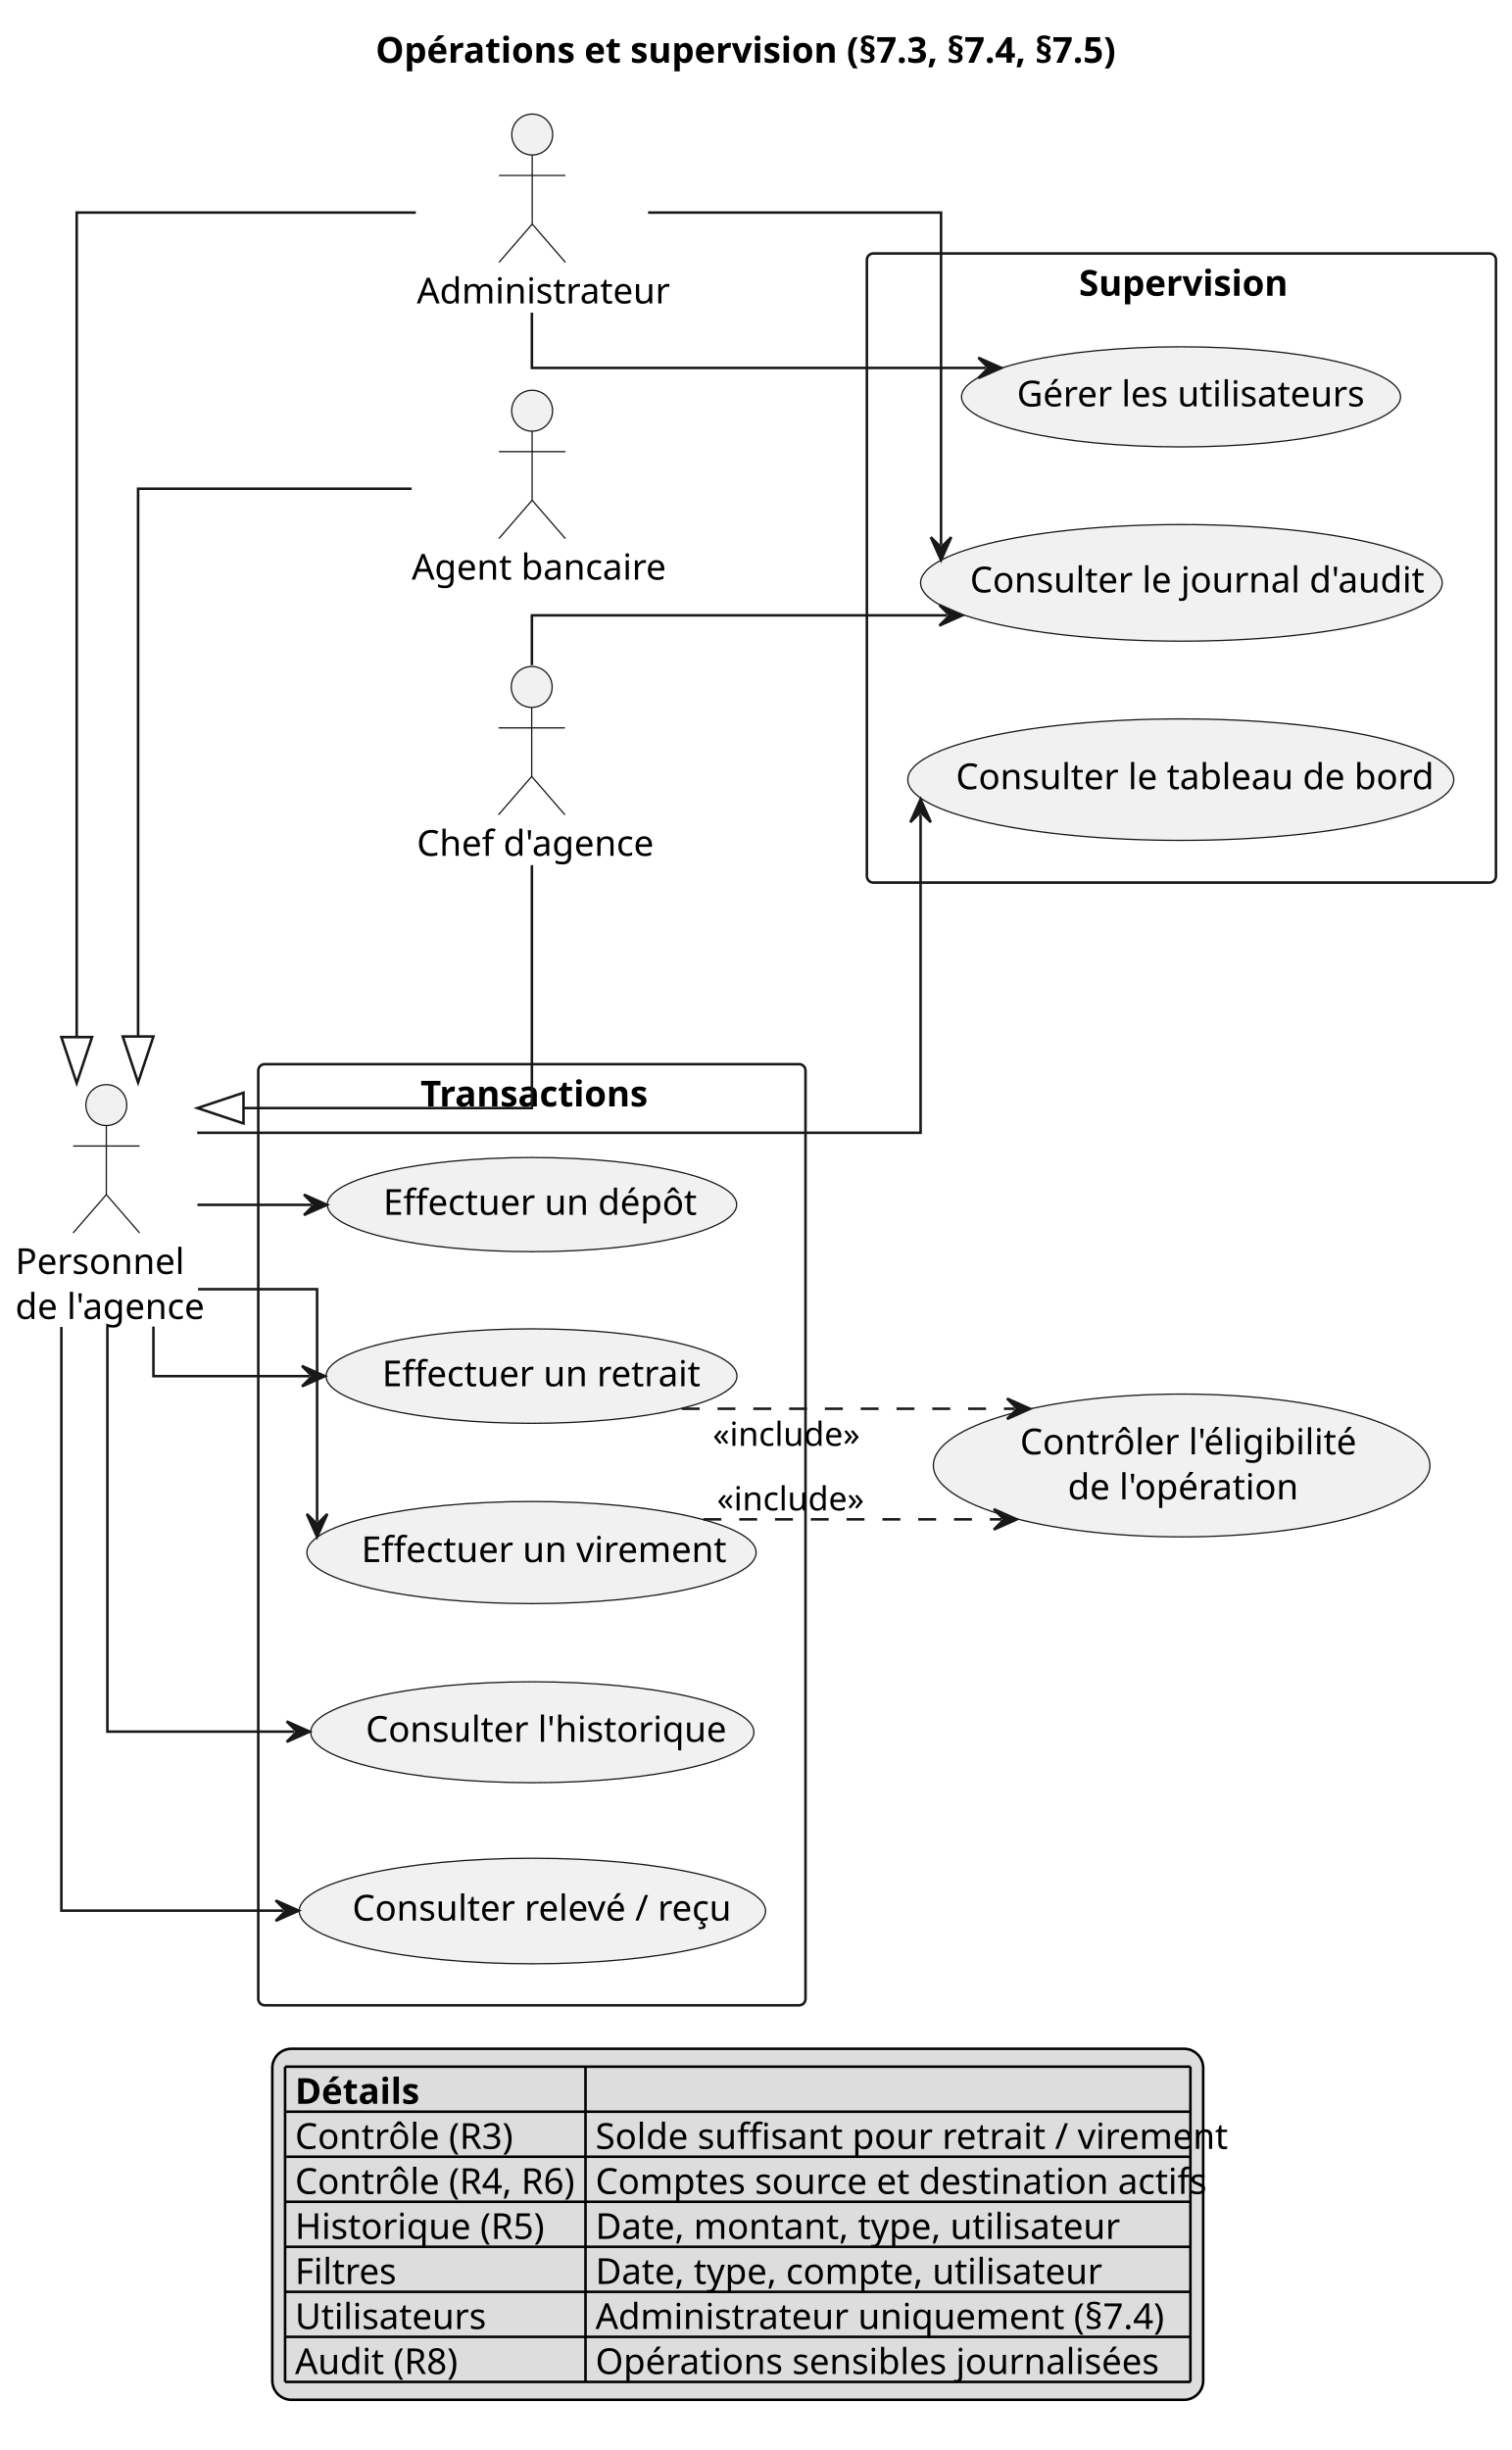
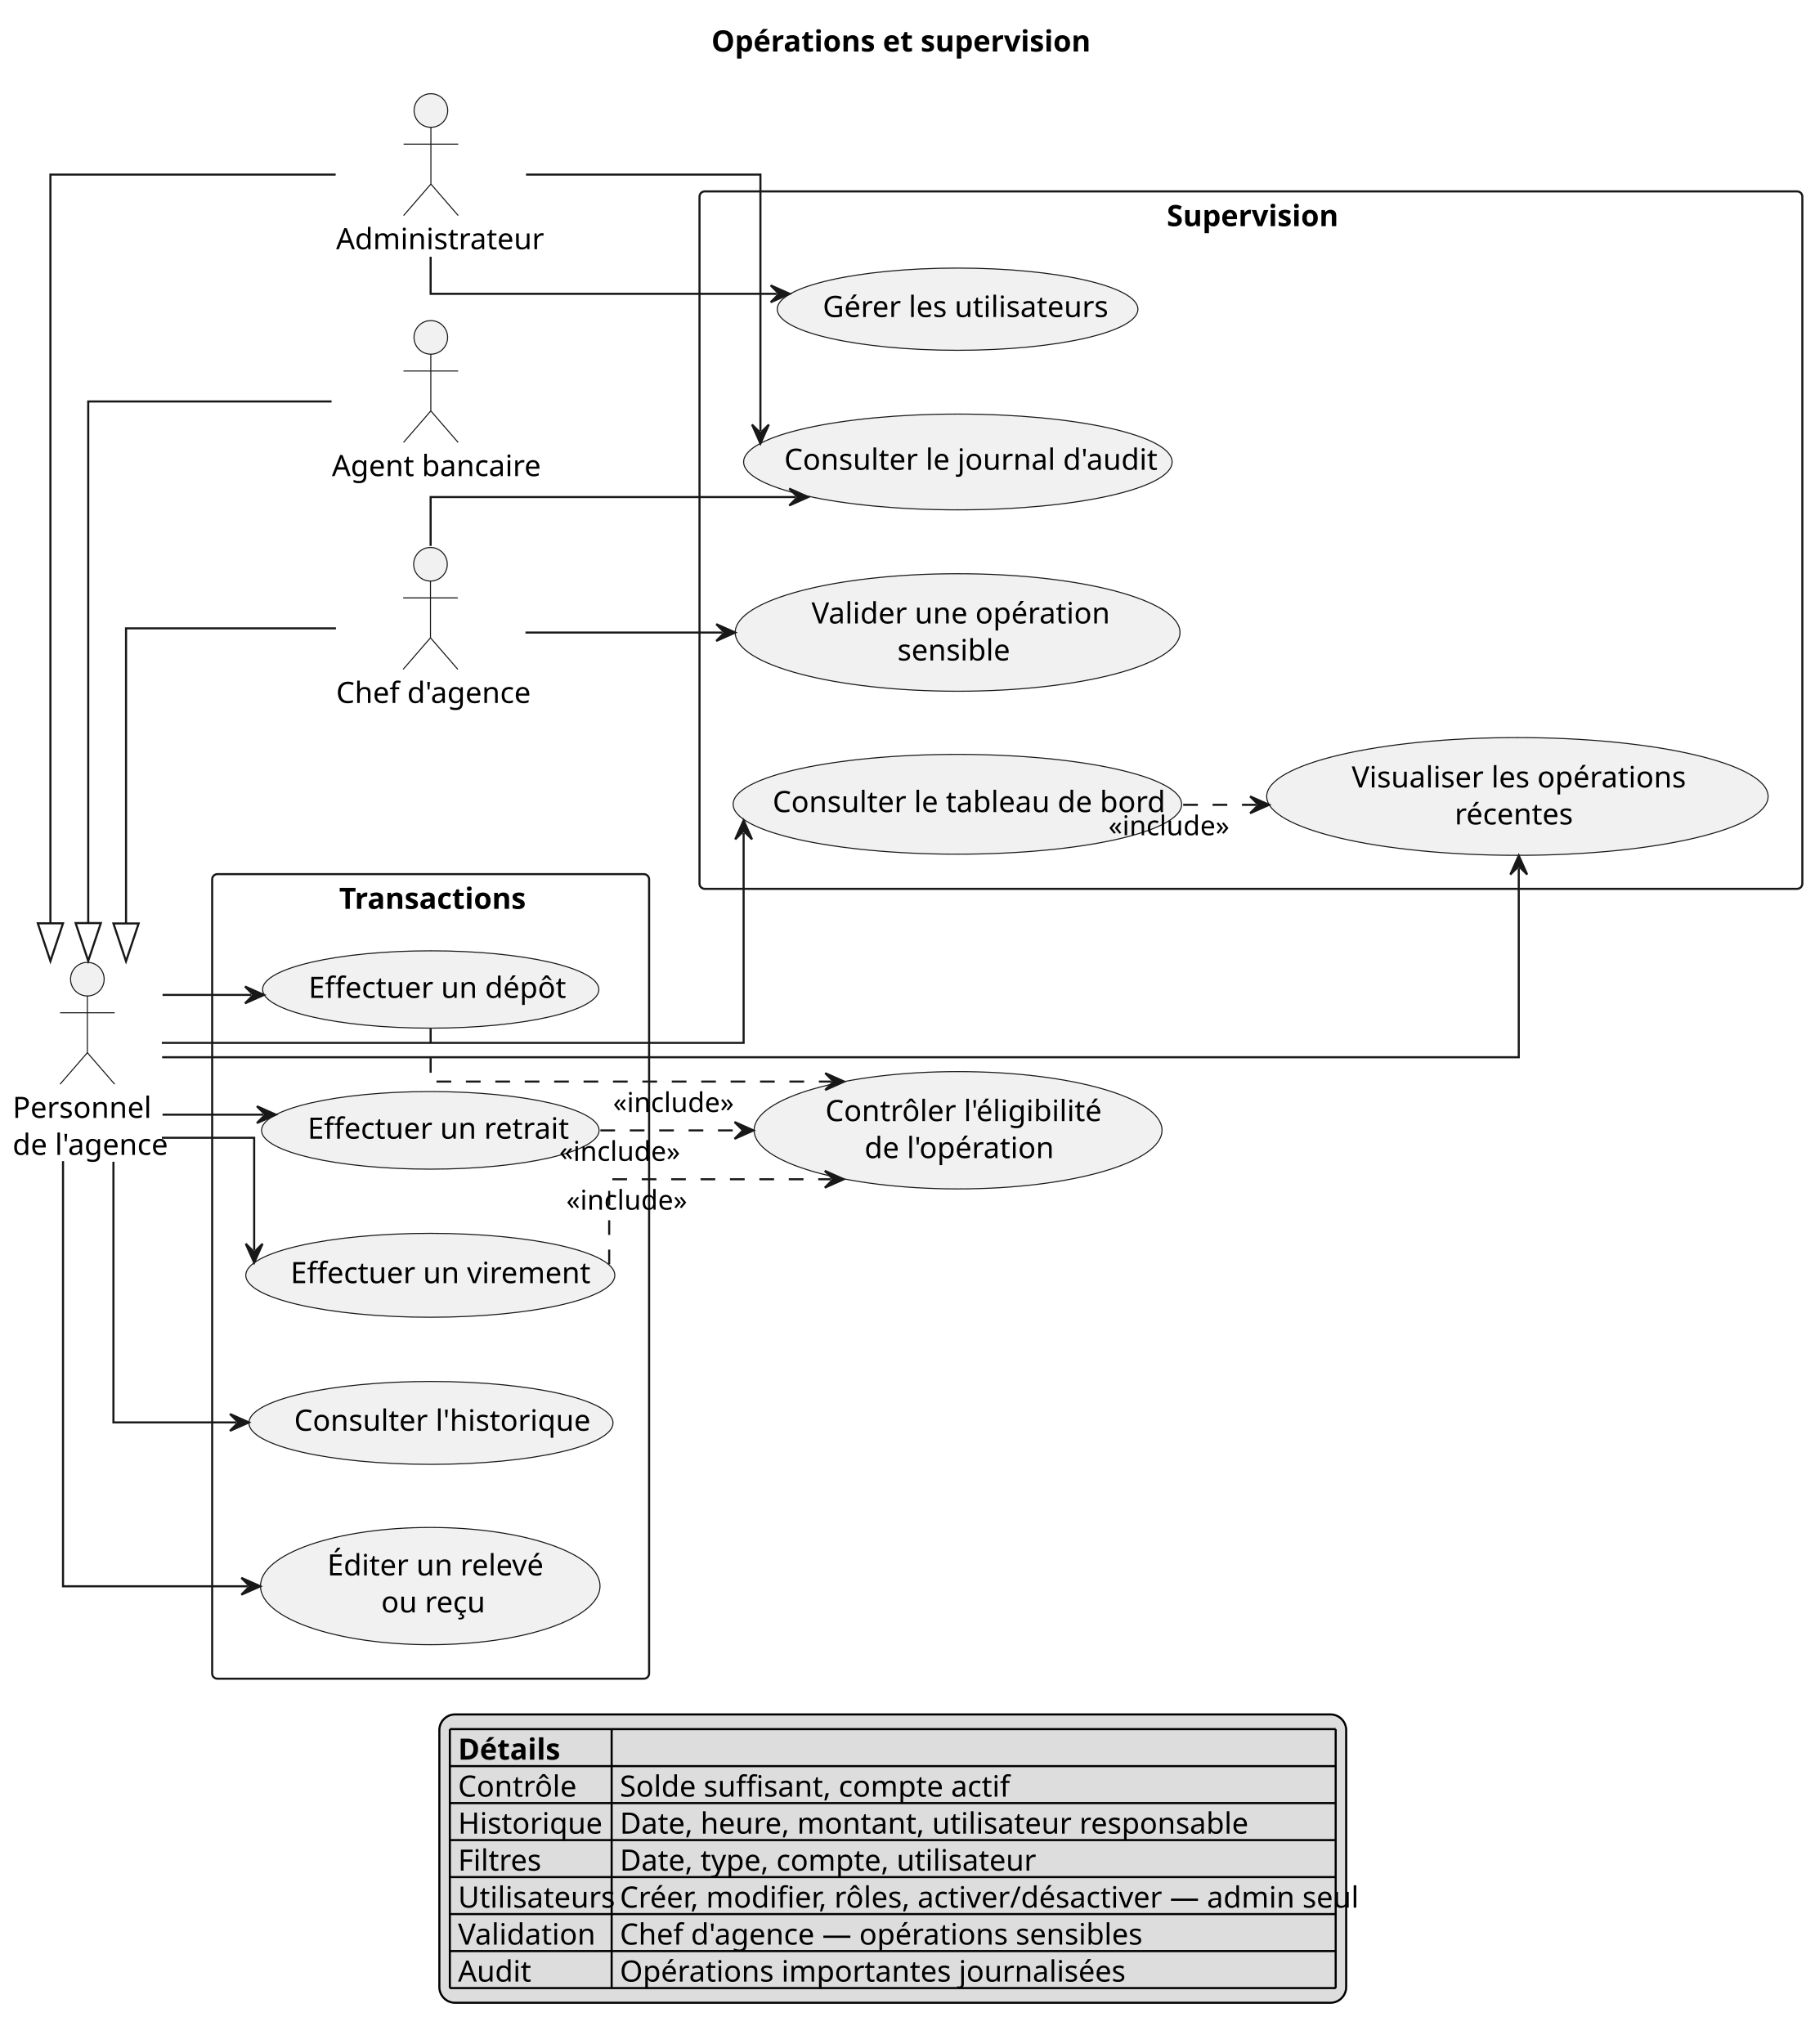
- <svg xmlns="http://www.w3.org/2000/svg" contentStyleType="text/css" height="958px" preserveAspectRatio="none" style="width:591px;height:958px;background:#FFFFFF;" version="1.1" viewBox="0 0 591 958" width="591px" zoomAndPan="magnify">
+ <svg xmlns="http://www.w3.org/2000/svg" contentStyleType="text/css" height="973px" preserveAspectRatio="none" style="width:864px;height:973px;background:#FFFFFF;" version="1.1" viewBox="0 0 864 973" width="864px" zoomAndPan="magnify">
  <defs />
  <g>
-     <text fill="#000000" font-family="sans-serif" font-size="14" font-weight="bold" lengthAdjust="spacing" textLength="283.227" x="146.887" y="24.533">Opérations et supervision (§7.3, §7.4, §7.5)</text>
+     <text fill="#000000" font-family="sans-serif" font-size="14" font-weight="bold" lengthAdjust="spacing" textLength="172.71" x="338.645" y="24.533">Opérations et supervision</text>
    <g id="cluster_Transactions">
-       <rect fill="none" height="368" rx="2.5" ry="2.5" style="stroke:#181818;stroke-width:1;" width="214" x="101" y="416.109" />
-       <text fill="#000000" font-family="sans-serif" font-size="14" font-weight="bold" lengthAdjust="spacing" textLength="87.138" x="164.431" y="432.643">Transactions</text>
+       <rect fill="none" height="383" rx="2.5" ry="2.5" style="stroke:#181818;stroke-width:1;" width="208" x="101" y="416.109" />
+       <text fill="#000000" font-family="sans-serif" font-size="14" font-weight="bold" lengthAdjust="spacing" textLength="87.138" x="161.431" y="432.643">Transactions</text>
    </g>
    <g id="cluster_Supervision">
-       <rect fill="none" height="246" rx="2.5" ry="2.5" style="stroke:#181818;stroke-width:1;" width="246" x="339" y="99.109" />
-       <text fill="#000000" font-family="sans-serif" font-size="14" font-weight="bold" lengthAdjust="spacing" textLength="80.131" x="421.935" y="115.643">Supervision</text>
+       <rect fill="none" height="332" rx="2.5" ry="2.5" style="stroke:#181818;stroke-width:1;" width="525" x="333" y="91.109" />
+       <text fill="#000000" font-family="sans-serif" font-size="14" font-weight="bold" lengthAdjust="spacing" textLength="80.131" x="555.435" y="107.643">Supervision</text>
    </g>
    <g id="elem_UC_DEPOT">
-       <ellipse cx="208.045" cy="471.019" fill="#F1F1F1" rx="80.045" ry="18.409" style="stroke:#181818;stroke-width:0.5;" />
-       <text fill="#000000" font-family="sans-serif" font-size="14" lengthAdjust="spacing" textLength="114.413" x="149.871" y="475.025">Effectuer un dépôt</text>
+       <ellipse cx="205.045" cy="471.019" fill="#F1F1F1" rx="80.045" ry="18.409" style="stroke:#181818;stroke-width:0.5;" />
+       <text fill="#000000" font-family="sans-serif" font-size="14" lengthAdjust="spacing" textLength="114.413" x="146.871" y="475.025">Effectuer un dépôt</text>
    </g>
    <g id="elem_UC_RETRAIT">
-       <ellipse cx="207.85" cy="538.079" fill="#F1F1F1" rx="80.35" ry="18.47" style="stroke:#181818;stroke-width:0.5;" />
-       <text fill="#000000" font-family="sans-serif" font-size="14" lengthAdjust="spacing" textLength="115.165" x="149.433" y="542.049">Effectuer un retrait</text>
+       <ellipse cx="204.85" cy="538.079" fill="#F1F1F1" rx="80.35" ry="18.47" style="stroke:#181818;stroke-width:0.5;" />
+       <text fill="#000000" font-family="sans-serif" font-size="14" lengthAdjust="spacing" textLength="115.165" x="146.433" y="542.049">Effectuer un retrait</text>
    </g>
    <g id="elem_UC_VIREMENT">
-       <ellipse cx="207.846" cy="607.078" fill="#F1F1F1" rx="87.846" ry="19.969" style="stroke:#181818;stroke-width:0.5;" />
-       <text fill="#000000" font-family="sans-serif" font-size="14" lengthAdjust="spacing" textLength="133.061" x="141.315" y="610.807">Effectuer un virement</text>
+       <ellipse cx="204.846" cy="607.078" fill="#F1F1F1" rx="87.846" ry="19.969" style="stroke:#181818;stroke-width:0.5;" />
+       <text fill="#000000" font-family="sans-serif" font-size="14" lengthAdjust="spacing" textLength="133.061" x="138.315" y="610.807">Effectuer un virement</text>
    </g>
    <g id="elem_UC_HIST">
-       <ellipse cx="208.165" cy="677.342" fill="#F1F1F1" rx="86.665" ry="19.733" style="stroke:#181818;stroke-width:0.5;" />
-       <text fill="#000000" font-family="sans-serif" font-size="14" lengthAdjust="spacing" textLength="130.293" x="143.019" y="681.071">Consulter l'historique</text>
+       <ellipse cx="205.165" cy="677.342" fill="#F1F1F1" rx="86.665" ry="19.733" style="stroke:#181818;stroke-width:0.5;" />
+       <text fill="#000000" font-family="sans-serif" font-size="14" lengthAdjust="spacing" textLength="130.293" x="140.019" y="681.071">Consulter l'historique</text>
    </g>
    <g id="elem_UC_RELEVE">
-       <ellipse cx="208.194" cy="747.248" fill="#F1F1F1" rx="91.194" ry="20.639" style="stroke:#181818;stroke-width:0.5;" />
-       <text fill="#000000" font-family="sans-serif" font-size="14" lengthAdjust="spacing" textLength="140.841" x="137.773" y="750.977">Consulter relevé / reçu</text>
+       <ellipse cx="204.82" cy="755.013" fill="#F1F1F1" rx="80.82" ry="27.903" style="stroke:#181818;stroke-width:0.5;" />
+       <text fill="#000000" font-family="sans-serif" font-size="14" lengthAdjust="spacing" textLength="98.055" x="155.793" y="749.937">Éditer un relevé</text>
+       <text fill="#000000" font-family="sans-serif" font-size="14" lengthAdjust="spacing" textLength="46.696" x="181.472" y="767.546">ou reçu</text>
    </g>
    <g id="elem_UC_DASH">
-       <ellipse cx="461.751" cy="304.86" fill="#F1F1F1" rx="106.751" ry="23.75" style="stroke:#181818;stroke-width:0.5;" />
-       <text fill="#000000" font-family="sans-serif" font-size="14" lengthAdjust="spacing" textLength="175.895" x="373.803" y="308.588">Consulter le tableau de bord</text>
+       <ellipse cx="455.751" cy="382.86" fill="#F1F1F1" rx="106.751" ry="23.75" style="stroke:#181818;stroke-width:0.5;" />
+       <text fill="#000000" font-family="sans-serif" font-size="14" lengthAdjust="spacing" textLength="175.895" x="367.803" y="386.588">Consulter le tableau de bord</text>
+     </g>
+     <g id="elem_UC_RECENT">
+       <ellipse cx="722.35" cy="379.134" fill="#F1F1F1" rx="119.35" ry="28.025" style="stroke:#181818;stroke-width:0.5;" />
+       <text fill="#000000" font-family="sans-serif" font-size="14" lengthAdjust="spacing" textLength="151.744" x="643.478" y="374.846">Visualiser les opérations</text>
+       <text fill="#000000" font-family="sans-serif" font-size="14" lengthAdjust="spacing" textLength="53.696" x="692.501" y="392.456">récentes</text>
    </g>
    <g id="elem_UC_USERS">
-       <ellipse cx="461.853" cy="155.18" fill="#F1F1F1" rx="85.853" ry="19.571" style="stroke:#181818;stroke-width:0.5;" />
-       <text fill="#000000" font-family="sans-serif" font-size="14" lengthAdjust="spacing" textLength="128.379" x="397.664" y="158.909">Gérer les utilisateurs</text>
+       <ellipse cx="455.853" cy="147.18" fill="#F1F1F1" rx="85.853" ry="19.571" style="stroke:#181818;stroke-width:0.5;" />
+       <text fill="#000000" font-family="sans-serif" font-size="14" lengthAdjust="spacing" textLength="128.379" x="391.664" y="150.909">Gérer les utilisateurs</text>
    </g>
    <g id="elem_UC_AUDIT_VIEW">
-       <ellipse cx="461.991" cy="227.908" fill="#F1F1F1" rx="101.991" ry="22.798" style="stroke:#181818;stroke-width:0.5;" />
-       <text fill="#000000" font-family="sans-serif" font-size="14" lengthAdjust="spacing" textLength="165.327" x="379.328" y="231.636">Consulter le journal d'audit</text>
+       <ellipse cx="455.991" cy="219.908" fill="#F1F1F1" rx="101.991" ry="22.798" style="stroke:#181818;stroke-width:0.5;" />
+       <text fill="#000000" font-family="sans-serif" font-size="14" lengthAdjust="spacing" textLength="165.327" x="373.328" y="223.636">Consulter le journal d'audit</text>
+     </g>
+     <g id="elem_UC_VALIDATE">
+       <ellipse cx="455.868" cy="301.078" fill="#F1F1F1" rx="105.868" ry="27.969" style="stroke:#181818;stroke-width:0.5;" />
+       <text fill="#000000" font-family="sans-serif" font-size="14" lengthAdjust="spacing" textLength="133.096" x="386.32" y="296.79">Valider une opération</text>
+       <text fill="#000000" font-family="sans-serif" font-size="14" lengthAdjust="spacing" textLength="51.365" x="427.185" y="314.399">sensible</text>
    </g>
    <g id="elem_personnel">
-       <ellipse cx="41.588" cy="432.109" fill="#F1F1F1" rx="8" ry="8" style="stroke:#181818;stroke-width:0.5;" />
-       <path d="M41.588,440.109 L41.588,467.109 M28.588,448.109 L54.588,448.109 M41.588,467.109 L28.588,482.109 M41.588,467.109 L54.588,482.109 " fill="none" style="stroke:#181818;stroke-width:0.5;" />
-       <text fill="#000000" font-family="sans-serif" font-size="14" lengthAdjust="spacing" textLength="63.041" x="6" y="498.143">Personnel</text>
-       <text fill="#000000" font-family="sans-serif" font-size="14" lengthAdjust="spacing" textLength="71.176" x="6" y="515.752">de l'agence</text>
+       <ellipse cx="41.588" cy="466.109" fill="#F1F1F1" rx="8" ry="8" style="stroke:#181818;stroke-width:0.5;" />
+       <path d="M41.588,474.109 L41.588,501.109 M28.588,482.109 L54.588,482.109 M41.588,501.109 L28.588,516.109 M41.588,501.109 L54.588,516.109 " fill="none" style="stroke:#181818;stroke-width:0.5;" />
+       <text fill="#000000" font-family="sans-serif" font-size="14" lengthAdjust="spacing" textLength="63.041" x="6" y="532.143">Personnel</text>
+       <text fill="#000000" font-family="sans-serif" font-size="14" lengthAdjust="spacing" textLength="71.176" x="6" y="549.752">de l'agence</text>
    </g>
    <g id="elem_admin">
-       <ellipse cx="208.127" cy="52.609" fill="#F1F1F1" rx="8" ry="8" style="stroke:#181818;stroke-width:0.5;" />
-       <path d="M208.127,60.609 L208.127,87.609 M195.127,68.609 L221.127,68.609 M208.127,87.609 L195.127,102.609 M208.127,87.609 L221.127,102.609 " fill="none" style="stroke:#181818;stroke-width:0.5;" />
-       <text fill="#000000" font-family="sans-serif" font-size="14" lengthAdjust="spacing" textLength="90.255" x="163" y="118.643">Administrateur</text>
+       <ellipse cx="205.127" cy="52.609" fill="#F1F1F1" rx="8" ry="8" style="stroke:#181818;stroke-width:0.5;" />
+       <path d="M205.127,60.609 L205.127,87.609 M192.127,68.609 L218.127,68.609 M205.127,87.609 L192.127,102.609 M205.127,87.609 L218.127,102.609 " fill="none" style="stroke:#181818;stroke-width:0.5;" />
+       <text fill="#000000" font-family="sans-serif" font-size="14" lengthAdjust="spacing" textLength="90.255" x="160" y="118.643">Administrateur</text>
    </g>
    <g id="elem_agent">
-       <ellipse cx="208.089" cy="160.609" fill="#F1F1F1" rx="8" ry="8" style="stroke:#181818;stroke-width:0.5;" />
-       <path d="M208.089,168.609 L208.089,195.609 M195.089,176.609 L221.089,176.609 M208.089,195.609 L195.089,210.609 M208.089,195.609 L221.089,210.609 " fill="none" style="stroke:#181818;stroke-width:0.5;" />
-       <text fill="#000000" font-family="sans-serif" font-size="14" lengthAdjust="spacing" textLength="94.179" x="161" y="226.643">Agent bancaire</text>
+       <ellipse cx="205.089" cy="160.609" fill="#F1F1F1" rx="8" ry="8" style="stroke:#181818;stroke-width:0.5;" />
+       <path d="M205.089,168.609 L205.089,195.609 M192.089,176.609 L218.089,176.609 M205.089,195.609 L192.089,210.609 M205.089,195.609 L218.089,210.609 " fill="none" style="stroke:#181818;stroke-width:0.5;" />
+       <text fill="#000000" font-family="sans-serif" font-size="14" lengthAdjust="spacing" textLength="94.179" x="158" y="226.643">Agent bancaire</text>
    </g>
    <g id="elem_chef">
-       <ellipse cx="207.926" cy="268.609" fill="#F1F1F1" rx="8" ry="8" style="stroke:#181818;stroke-width:0.5;" />
-       <path d="M207.926,276.609 L207.926,303.609 M194.926,284.609 L220.926,284.609 M207.926,303.609 L194.926,318.609 M207.926,303.609 L220.926,318.609 " fill="none" style="stroke:#181818;stroke-width:0.5;" />
-       <text fill="#000000" font-family="sans-serif" font-size="14" lengthAdjust="spacing" textLength="89.852" x="163" y="334.643">Chef d'agence</text>
+       <ellipse cx="204.926" cy="268.609" fill="#F1F1F1" rx="8" ry="8" style="stroke:#181818;stroke-width:0.5;" />
+       <path d="M204.926,276.609 L204.926,303.609 M191.926,284.609 L217.926,284.609 M204.926,303.609 L191.926,318.609 M204.926,303.609 L217.926,318.609 " fill="none" style="stroke:#181818;stroke-width:0.5;" />
+       <text fill="#000000" font-family="sans-serif" font-size="14" lengthAdjust="spacing" textLength="89.852" x="160" y="334.643">Chef d'agence</text>
    </g>
    <g id="elem_UC_CHECK">
-       <ellipse cx="462.087" cy="573.034" fill="#F1F1F1" rx="97.087" ry="27.924" style="stroke:#181818;stroke-width:0.5;" />
-       <text fill="#000000" font-family="sans-serif" font-size="14" lengthAdjust="spacing" textLength="120.948" x="398.904" y="568.675">Contrôler l'éligibilité</text>
-       <text fill="#000000" font-family="sans-serif" font-size="14" lengthAdjust="spacing" textLength="83.624" x="417.566" y="586.284">de l'opération</text>
+       <ellipse cx="456.087" cy="538.034" fill="#F1F1F1" rx="97.087" ry="27.924" style="stroke:#181818;stroke-width:0.5;" />
+       <text fill="#000000" font-family="sans-serif" font-size="14" lengthAdjust="spacing" textLength="120.948" x="392.904" y="533.675">Contrôler l'éligibilité</text>
+       <text fill="#000000" font-family="sans-serif" font-size="14" lengthAdjust="spacing" textLength="83.624" x="411.566" y="551.284">de l'opération</text>
    </g>
    <g id="link_personnel_admin">
-       <path d="M30,405.529 C30,301.929 30,83.109 30,83.109 C30,83.109 109.89,83.109 162.62,83.109 " fill="none" id="personnel-backto-admin" style="stroke:#181818;stroke-width:1;" />
-       <polygon fill="none" points="30,423.529,36,405.529,24,405.529,30,423.529" style="stroke:#181818;stroke-width:1;" />
+       <path d="M24,439.519 C24,329.159 24,83.109 24,83.109 C24,83.109 106.18,83.109 159.79,83.109 " fill="none" id="personnel-backto-admin" style="stroke:#181818;stroke-width:1;" />
+       <polygon fill="none" points="24,457.519,30,439.519,18,439.519,24,457.519" style="stroke:#181818;stroke-width:1;" />
    </g>
    <g id="link_personnel_agent">
-       <path d="M54,405.289 C54,325.319 54,191.109 54,191.109 C54,191.109 115.67,191.109 160.96,191.109 " fill="none" id="personnel-backto-agent" style="stroke:#181818;stroke-width:1;" />
-       <polygon fill="none" points="54,423.289,60,405.289,48,405.289,54,423.289" style="stroke:#181818;stroke-width:1;" />
+       <path d="M42,439.419 C42,351.579 42,191.109 42,191.109 C42,191.109 109.71,191.109 157.85,191.109 " fill="none" id="personnel-backto-agent" style="stroke:#181818;stroke-width:1;" />
+       <polygon fill="none" points="42,457.419,48,439.419,36,439.419,42,457.419" style="stroke:#181818;stroke-width:1;" />
    </g>
    <g id="link_personnel_chef">
-       <path d="M95.22,433.279 C144.14,433.279 208,433.279 208,433.279 C208,433.279 208,377.879 208,338.279 " fill="none" id="personnel-backto-chef" style="stroke:#181818;stroke-width:1;" />
-       <polygon fill="none" points="77.22,433.279,95.22,439.279,95.22,427.279,77.22,433.279" style="stroke:#181818;stroke-width:1;" />
+       <path d="M60,439.589 C60,378.749 60,299.109 60,299.109 C60,299.109 117.35,299.109 159.92,299.109 " fill="none" id="personnel-backto-chef" style="stroke:#181818;stroke-width:1;" />
+       <polygon fill="none" points="60,457.589,66,439.589,54,439.589,60,457.589" style="stroke:#181818;stroke-width:1;" />
    </g>
    <g id="link_personnel_UC_DEPOT">
-       <path d="M77.22,471.109 C92.12,471.109 104.09,471.109 121.86,471.109 " fill="none" id="personnel-to-UC_DEPOT" style="stroke:#181818;stroke-width:1;" />
-       <polygon fill="#181818" points="127.86,471.109,118.86,467.109,122.86,471.109,118.86,475.109,127.86,471.109" style="stroke:#181818;stroke-width:1;" />
+       <path d="M77.38,473.609 C91.67,473.609 102.72,473.609 119.64,473.609 " fill="none" id="personnel-to-UC_DEPOT" style="stroke:#181818;stroke-width:1;" />
+       <polygon fill="#181818" points="125.64,473.609,116.64,469.609,120.64,473.609,116.64,477.609,125.64,473.609" style="stroke:#181818;stroke-width:1;" />
    </g>
    <g id="link_personnel_UC_RETRAIT">
-       <path d="M60,518.729 C60,529.639 60,538.109 60,538.109 C60,538.109 86.52,538.109 121.07,538.109 " fill="none" id="personnel-to-UC_RETRAIT" style="stroke:#181818;stroke-width:1;" />
-       <polygon fill="#181818" points="127.07,538.109,118.07,534.109,122.07,538.109,118.07,542.109,127.07,538.109" style="stroke:#181818;stroke-width:1;" />
+       <path d="M77.38,530.609 C93.27,530.609 106.57,530.609 125.3,530.609 " fill="none" id="personnel-to-UC_RETRAIT" style="stroke:#181818;stroke-width:1;" />
+       <polygon fill="#181818" points="131.3,530.609,122.3,526.609,126.3,530.609,122.3,534.609,131.3,530.609" style="stroke:#181818;stroke-width:1;" />
    </g>
    <g id="link_personnel_UC_VIREMENT">
-       <path d="M77.45,504.109 C99.68,504.109 124,504.109 124,504.109 C124,504.109 124,572.799 124,594.979 " fill="none" id="personnel-to-UC_VIREMENT" style="stroke:#181818;stroke-width:1;" />
-       <polygon fill="#181818" points="124,600.979,128,591.979,124,595.979,120,591.979,124,600.979" style="stroke:#181818;stroke-width:1;" />
+       <path d="M77.06,541.609 C98.23,541.609 121,541.609 121,541.609 C121,541.609 121,578.849 121,595.069 " fill="none" id="personnel-to-UC_VIREMENT" style="stroke:#181818;stroke-width:1;" />
+       <polygon fill="#181818" points="121,601.069,125,592.069,121,596.069,117,592.069,121,601.069" style="stroke:#181818;stroke-width:1;" />
    </g>
    <g id="link_personnel_UC_HIST">
-       <path d="M42,518.629 C42,579.469 42,677.109 42,677.109 C42,677.109 74.95,677.109 115.11,677.109 " fill="none" id="personnel-to-UC_HIST" style="stroke:#181818;stroke-width:1;" />
-       <polygon fill="#181818" points="121.11,677.109,112.11,673.109,116.11,677.109,112.11,681.109,121.11,677.109" style="stroke:#181818;stroke-width:1;" />
+       <path d="M54,553.019 C54,603.909 54,677.109 54,677.109 C54,677.109 78.74,677.109 112.48,677.109 " fill="none" id="personnel-to-UC_HIST" style="stroke:#181818;stroke-width:1;" />
+       <polygon fill="#181818" points="118.48,677.109,109.48,673.109,113.48,677.109,109.48,681.109,118.48,677.109" style="stroke:#181818;stroke-width:1;" />
    </g>
    <g id="link_personnel_UC_RELEVE">
-       <path d="M24,518.869 C24,597.869 24,747.109 24,747.109 C24,747.109 64.54,747.109 110.81,747.109 " fill="none" id="personnel-to-UC_RELEVE" style="stroke:#181818;stroke-width:1;" />
-       <polygon fill="#181818" points="116.81,747.109,107.81,743.109,111.81,747.109,107.81,751.109,116.81,747.109" style="stroke:#181818;stroke-width:1;" />
+       <path d="M30,552.719 C30,625.259 30,755.109 30,755.109 C30,755.109 72.13,755.109 117.9,755.109 " fill="none" id="personnel-to-UC_RELEVE" style="stroke:#181818;stroke-width:1;" />
+       <polygon fill="#181818" points="123.9,755.109,114.9,751.109,118.9,755.109,114.9,759.109,123.9,755.109" style="stroke:#181818;stroke-width:1;" />
    </g>
    <g id="link_personnel_UC_DASH">
-       <path d="M77.11,442.939 C160.22,442.939 360,442.939 360,442.939 C360,442.939 360,347.149 360,318.519 " fill="none" id="personnel-to-UC_DASH" style="stroke:#181818;stroke-width:1;" />
-       <polygon fill="#181818" points="360,312.519,356,321.519,360,317.519,364,321.519,360,312.519" style="stroke:#181818;stroke-width:1;" />
+       <path d="M77.04,496.439 C158.95,496.439 354,496.439 354,496.439 C354,496.439 354,421.759 354,396.549 " fill="none" id="personnel-to-UC_DASH" style="stroke:#181818;stroke-width:1;" />
+       <polygon fill="#181818" points="354,390.549,350,399.549,354,395.549,358,399.549,354,390.549" style="stroke:#181818;stroke-width:1;" />
+     </g>
+     <g id="link_personnel_UC_RECENT">
+       <path d="M77.18,503.279 C217.4,503.279 723,503.279 723,503.279 C723,503.279 723,449.919 723,413.289 " fill="none" id="personnel-to-UC_RECENT" style="stroke:#181818;stroke-width:1;" />
+       <polygon fill="#181818" points="723,407.289,719,416.289,723,412.289,727,416.289,723,407.289" style="stroke:#181818;stroke-width:1;" />
    </g>
    <g id="link_admin_UC_USERS">
-       <path d="M208,122.269 C208,134.029 208,143.859 208,143.859 C208,143.859 310.41,143.859 385.58,143.859 " fill="none" id="admin-to-UC_USERS" style="stroke:#181818;stroke-width:1;" />
-       <polygon fill="#181818" points="391.58,143.859,382.58,139.859,386.58,143.859,382.58,147.859,391.58,143.859" style="stroke:#181818;stroke-width:1;" />
+       <path d="M205,122.219 C205,132.039 205,139.859 205,139.859 C205,139.859 296.44,139.859 369.89,139.859 " fill="none" id="admin-to-UC_USERS" style="stroke:#181818;stroke-width:1;" />
+       <polygon fill="#181818" points="375.89,139.859,366.89,135.859,370.89,139.859,366.89,143.859,375.89,139.859" style="stroke:#181818;stroke-width:1;" />
    </g>
    <g id="link_admin_UC_AUDIT_VIEW">
-       <path d="M253.42,83.109 C300.72,83.109 368,83.109 368,83.109 C368,83.109 368,181.299 368,213.039 " fill="none" id="admin-to-UC_AUDIT_VIEW" style="stroke:#181818;stroke-width:1;" />
-       <polygon fill="#181818" points="368,219.039,372,210.039,368,214.039,364,210.039,368,219.039" style="stroke:#181818;stroke-width:1;" />
+       <path d="M250.41,83.109 C296.78,83.109 362,83.109 362,83.109 C362,83.109 362,174.639 362,205.119 " fill="none" id="admin-to-UC_AUDIT_VIEW" style="stroke:#181818;stroke-width:1;" />
+       <polygon fill="#181818" points="362,211.119,366,202.119,362,206.119,358,202.119,362,211.119" style="stroke:#181818;stroke-width:1;" />
    </g>
    <g id="link_chef_UC_AUDIT_VIEW">
-       <path d="M208,260.089 C208,249.359 208,240.609 208,240.609 C208,240.609 296.62,240.609 370.36,240.609 " fill="none" id="chef-to-UC_AUDIT_VIEW" style="stroke:#181818;stroke-width:1;" />
-       <polygon fill="#181818" points="376.36,240.609,367.36,236.609,371.36,240.609,367.36,244.609,376.36,240.609" style="stroke:#181818;stroke-width:1;" />
+       <path d="M205,259.879 C205,247.329 205,236.609 205,236.609 C205,236.609 304.54,236.609 378.74,236.609 " fill="none" id="chef-to-UC_AUDIT_VIEW" style="stroke:#181818;stroke-width:1;" />
+       <polygon fill="#181818" points="384.74,236.609,375.74,232.609,379.74,236.609,375.74,240.609,384.74,236.609" style="stroke:#181818;stroke-width:1;" />
+     </g>
+     <g id="link_chef_UC_VALIDATE">
+       <path d="M250.16,301.109 C278.04,301.109 309.04,301.109 343.97,301.109 " fill="none" id="chef-to-UC_VALIDATE" style="stroke:#181818;stroke-width:1;" />
+       <polygon fill="#181818" points="349.97,301.109,340.97,297.109,344.97,301.109,340.97,305.109,349.97,301.109" style="stroke:#181818;stroke-width:1;" />
+     </g>
+     <g id="link_UC_DEPOT_UC_CHECK">
+       <path d="M205,489.659 C205,501.589 205,514.859 205,514.859 C205,514.859 322.06,514.859 395.85,514.859 " fill="none" id="UC_DEPOT-to-UC_CHECK" style="stroke:#181818;stroke-width:1;stroke-dasharray:7.0,7.0;" />
+       <polygon fill="#181818" points="401.85,514.859,392.85,510.859,396.85,514.859,392.85,518.859,401.85,514.859" style="stroke:#181818;stroke-width:1;" />
+       <text fill="#000000" font-family="sans-serif" font-size="13" lengthAdjust="spacing" textLength="55.656" x="291.82" y="529.355">«include»</text>
    </g>
    <g id="link_UC_RETRAIT_UC_CHECK">
-       <path d="M266.59,550.859 C307.47,550.859 355.82,550.859 396.82,550.859 " fill="none" id="UC_RETRAIT-to-UC_CHECK" style="stroke:#181818;stroke-width:1;stroke-dasharray:7.0,7.0;" />
-       <polygon fill="#181818" points="402.82,550.859,393.82,546.859,397.82,550.859,393.82,554.859,402.82,550.859" style="stroke:#181818;stroke-width:1;" />
-       <text fill="#000000" font-family="sans-serif" font-size="13" lengthAdjust="spacing" textLength="55.656" x="278.71" y="565.355">«include»</text>
+       <path d="M285.8,538.109 C309.02,538.109 328.58,538.109 352.68,538.109 " fill="none" id="UC_RETRAIT-to-UC_CHECK" style="stroke:#181818;stroke-width:1;stroke-dasharray:7.0,7.0;" />
+       <polygon fill="#181818" points="358.68,538.109,349.68,534.109,353.68,538.109,349.68,542.109,358.68,538.109" style="stroke:#181818;stroke-width:1;" />
+       <text fill="#000000" font-family="sans-serif" font-size="13" lengthAdjust="spacing" textLength="55.656" x="266.24" y="552.605">«include»</text>
    </g>
    <g id="link_UC_VIREMENT_UC_CHECK">
-       <path d="M275.07,594.109 C312.99,594.109 354.16,594.109 391.63,594.109 " fill="none" id="UC_VIREMENT-to-UC_CHECK" style="stroke:#181818;stroke-width:1;stroke-dasharray:7.0,7.0;" />
-       <polygon fill="#181818" points="397.63,594.109,388.63,590.109,392.63,594.109,388.63,598.109,397.63,594.109" style="stroke:#181818;stroke-width:1;" />
-       <text fill="#000000" font-family="sans-serif" font-size="13" lengthAdjust="spacing" textLength="55.656" x="280.35" y="590.605">«include»</text>
+       <path d="M290,601.859 C290,589.839 290,561.359 290,561.359 C290,561.359 347.23,561.359 395.65,561.359 " fill="none" id="UC_VIREMENT-to-UC_CHECK" style="stroke:#181818;stroke-width:1;stroke-dasharray:7.0,7.0;" />
+       <polygon fill="#181818" points="401.65,561.359,392.65,557.359,396.65,561.359,392.65,565.359,401.65,561.359" style="stroke:#181818;stroke-width:1;" />
+       <text fill="#000000" font-family="sans-serif" font-size="13" lengthAdjust="spacing" textLength="55.656" x="269.57" y="575.855">«include»</text>
    </g>
-     <rect fill="#DDDDDD" height="137.266" id="_legend" rx="7.5" ry="7.5" style="stroke:#000000;stroke-width:1;" width="364.033" x="106.483" y="801.109" />
-     <text fill="#000000" font-family="sans-serif" font-size="14" font-weight="bold" lengthAdjust="spacing" textLength="45.91" x="115.373" y="822.643">Détails</text>
-     <text fill="#000000" font-family="sans-serif" font-size="14" font-weight="bold" lengthAdjust="spacing" textLength="3.89" x="228.966" y="822.643"> </text>
-     <text fill="#000000" font-family="sans-serif" font-size="14" lengthAdjust="spacing" textLength="84.027" x="115.373" y="840.252">Contrôle (R3)</text>
-     <text fill="#000000" font-family="sans-serif" font-size="14" lengthAdjust="spacing" textLength="228.772" x="232.856" y="840.252">Solde suffisant pour retrait / virement</text>
-     <text fill="#000000" font-family="sans-serif" font-size="14" lengthAdjust="spacing" textLength="109.703" x="115.373" y="857.861">Contrôle (R4, R6)</text>
-     <text fill="#000000" font-family="sans-serif" font-size="14" lengthAdjust="spacing" textLength="225.668" x="232.856" y="857.861">Comptes source et destination actifs</text>
-     <text fill="#000000" font-family="sans-serif" font-size="14" lengthAdjust="spacing" textLength="94.138" x="115.373" y="875.471">Historique (R5)</text>
-     <text fill="#000000" font-family="sans-serif" font-size="14" lengthAdjust="spacing" textLength="189.875" x="232.856" y="875.471">Date, montant, type, utilisateur</text>
-     <text fill="#000000" font-family="sans-serif" font-size="14" lengthAdjust="spacing" textLength="38.11" x="115.373" y="893.08">Filtres</text>
-     <text fill="#000000" font-family="sans-serif" font-size="14" lengthAdjust="spacing" textLength="185.199" x="232.856" y="893.08">Date, type, compte, utilisateur</text>
-     <text fill="#000000" font-family="sans-serif" font-size="14" lengthAdjust="spacing" textLength="69.241" x="115.373" y="910.689">Utilisateurs</text>
-     <text fill="#000000" font-family="sans-serif" font-size="14" lengthAdjust="spacing" textLength="207.772" x="232.856" y="910.689">Administrateur uniquement (§7.4)</text>
-     <text fill="#000000" font-family="sans-serif" font-size="14" lengthAdjust="spacing" textLength="63.02" x="115.373" y="928.299">Audit (R8)</text>
-     <text fill="#000000" font-family="sans-serif" font-size="14" lengthAdjust="spacing" textLength="209.337" x="232.856" y="928.299">Opérations sensibles journalisées</text>
-     <line style="stroke:#000000;stroke-width:1;" x1="111.483" x2="465.517" y1="808.109" y2="808.109" />
-     <line style="stroke:#000000;stroke-width:1;" x1="111.483" x2="465.517" y1="825.719" y2="825.719" />
-     <line style="stroke:#000000;stroke-width:1;" x1="111.483" x2="465.517" y1="843.328" y2="843.328" />
-     <line style="stroke:#000000;stroke-width:1;" x1="111.483" x2="465.517" y1="860.938" y2="860.938" />
-     <line style="stroke:#000000;stroke-width:1;" x1="111.483" x2="465.517" y1="878.547" y2="878.547" />
-     <line style="stroke:#000000;stroke-width:1;" x1="111.483" x2="465.517" y1="896.156" y2="896.156" />
-     <line style="stroke:#000000;stroke-width:1;" x1="111.483" x2="465.517" y1="913.766" y2="913.766" />
-     <line style="stroke:#000000;stroke-width:1;" x1="111.483" x2="465.517" y1="931.375" y2="931.375" />
-     <line style="stroke:#000000;stroke-width:1;" x1="111.483" x2="111.483" y1="808.109" y2="931.375" />
-     <line style="stroke:#000000;stroke-width:1;" x1="228.966" x2="228.966" y1="808.109" y2="931.375" />
-     <line style="stroke:#000000;stroke-width:1;" x1="465.517" x2="465.517" y1="808.109" y2="931.375" />
+     <g id="link_UC_DASH_UC_RECENT">
+       <path d="M563.24,383.109 C576.69,383.109 584.51,383.109 598.12,383.109 " fill="none" id="UC_DASH-to-UC_RECENT" style="stroke:#181818;stroke-width:1;stroke-dasharray:7.0,7.0;" />
+       <polygon fill="#181818" points="604.12,383.109,595.12,379.109,599.12,383.109,595.12,387.109,604.12,383.109" style="stroke:#181818;stroke-width:1;" />
+       <text fill="#000000" font-family="sans-serif" font-size="13" lengthAdjust="spacing" textLength="55.656" x="527.68" y="397.604">«include»</text>
+     </g>
+     <rect fill="#DDDDDD" height="137.266" id="_legend" rx="7.5" ry="7.5" style="stroke:#000000;stroke-width:1;" width="431.695" x="209.152" y="816.109" />
+     <text fill="#000000" font-family="sans-serif" font-size="14" font-weight="bold" lengthAdjust="spacing" textLength="45.91" x="218.042" y="837.643">Détails</text>
+     <text fill="#000000" font-family="sans-serif" font-size="14" font-weight="bold" lengthAdjust="spacing" textLength="3.89" x="291.173" y="837.643"> </text>
+     <text fill="#000000" font-family="sans-serif" font-size="14" lengthAdjust="spacing" textLength="52.917" x="218.042" y="855.252">Contrôle</text>
+     <text fill="#000000" font-family="sans-serif" font-size="14" lengthAdjust="spacing" textLength="175.089" x="295.062" y="855.252">Solde suffisant, compte actif</text>
+     <text fill="#000000" font-family="sans-serif" font-size="14" lengthAdjust="spacing" textLength="63.027" x="218.042" y="872.861">Historique</text>
+     <text fill="#000000" font-family="sans-serif" font-size="14" lengthAdjust="spacing" textLength="279.385" x="295.062" y="872.861">Date, heure, montant, utilisateur responsable</text>
+     <text fill="#000000" font-family="sans-serif" font-size="14" lengthAdjust="spacing" textLength="38.11" x="218.042" y="890.471">Filtres</text>
+     <text fill="#000000" font-family="sans-serif" font-size="14" lengthAdjust="spacing" textLength="185.199" x="295.062" y="890.471">Date, type, compte, utilisateur</text>
+     <text fill="#000000" font-family="sans-serif" font-size="14" lengthAdjust="spacing" textLength="69.241" x="218.042" y="908.08">Utilisateurs</text>
+     <text fill="#000000" font-family="sans-serif" font-size="14" lengthAdjust="spacing" textLength="336.896" x="295.062" y="908.08">Créer, modifier, rôles, activer/désactiver — admin seul</text>
+     <text fill="#000000" font-family="sans-serif" font-size="14" lengthAdjust="spacing" textLength="61.489" x="218.042" y="925.689">Validation</text>
+     <text fill="#000000" font-family="sans-serif" font-size="14" lengthAdjust="spacing" textLength="239.265" x="295.062" y="925.689">Chef d'agence — opérations sensibles</text>
+     <text fill="#000000" font-family="sans-serif" font-size="14" lengthAdjust="spacing" textLength="31.91" x="218.042" y="943.299">Audit</text>
+     <text fill="#000000" font-family="sans-serif" font-size="14" lengthAdjust="spacing" textLength="224.116" x="295.062" y="943.299">Opérations importantes journalisées</text>
+     <line style="stroke:#000000;stroke-width:1;" x1="214.152" x2="635.848" y1="823.109" y2="823.109" />
+     <line style="stroke:#000000;stroke-width:1;" x1="214.152" x2="635.848" y1="840.719" y2="840.719" />
+     <line style="stroke:#000000;stroke-width:1;" x1="214.152" x2="635.848" y1="858.328" y2="858.328" />
+     <line style="stroke:#000000;stroke-width:1;" x1="214.152" x2="635.848" y1="875.938" y2="875.938" />
+     <line style="stroke:#000000;stroke-width:1;" x1="214.152" x2="635.848" y1="893.547" y2="893.547" />
+     <line style="stroke:#000000;stroke-width:1;" x1="214.152" x2="635.848" y1="911.156" y2="911.156" />
+     <line style="stroke:#000000;stroke-width:1;" x1="214.152" x2="635.848" y1="928.766" y2="928.766" />
+     <line style="stroke:#000000;stroke-width:1;" x1="214.152" x2="635.848" y1="946.375" y2="946.375" />
+     <line style="stroke:#000000;stroke-width:1;" x1="214.152" x2="214.152" y1="823.109" y2="946.375" />
+     <line style="stroke:#000000;stroke-width:1;" x1="291.173" x2="291.173" y1="823.109" y2="946.375" />
+     <line style="stroke:#000000;stroke-width:1;" x1="635.848" x2="635.848" y1="823.109" y2="946.375" />
  </g>
</svg>
